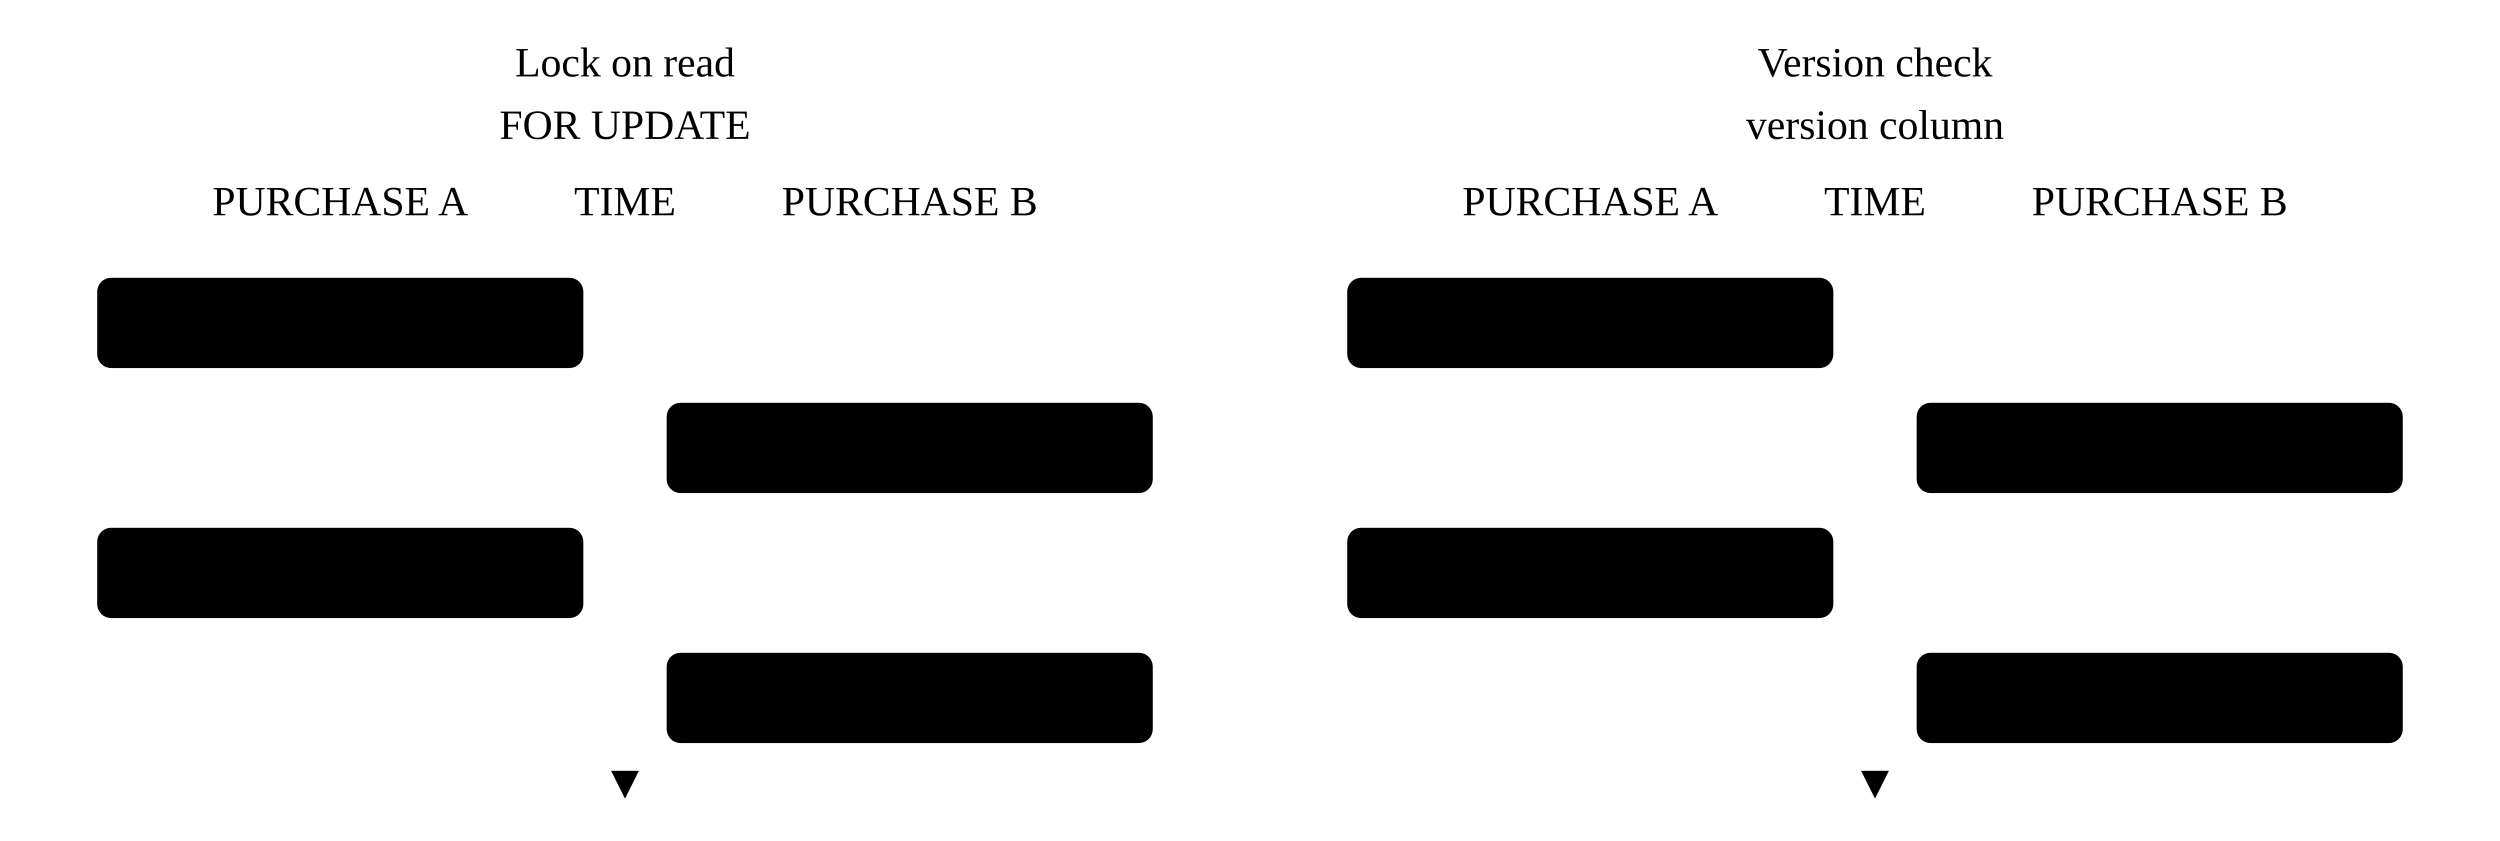
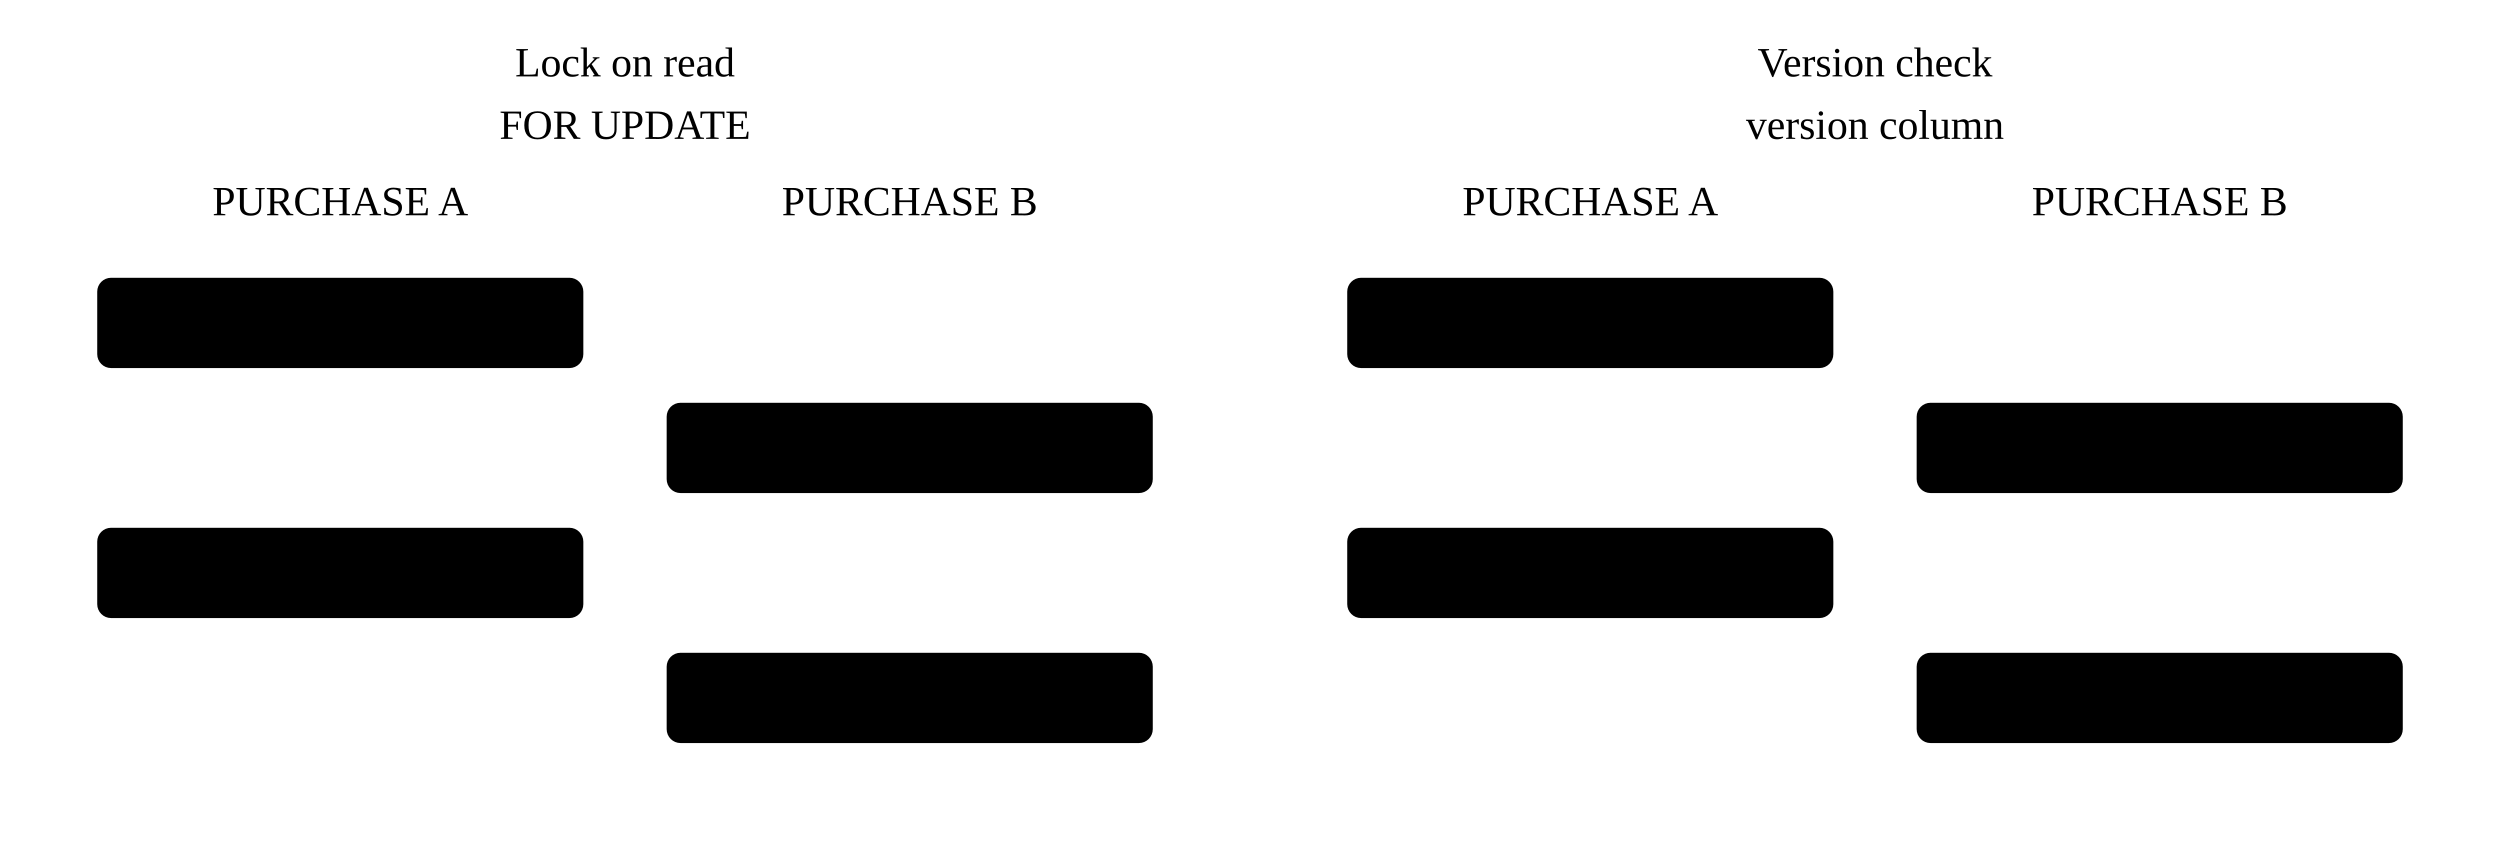
<svg xmlns="http://www.w3.org/2000/svg" class="diagram-svg" viewBox="0 0 720 242" role="img" aria-labelledby="pessimistic-vs-optimistic-title pessimistic-vs-optimistic-desc">
  <defs>
    <marker id="pessimistic-vs-optimistic-head" viewBox="0 0 8 8" refX="8" refY="4" markerWidth="8" markerHeight="8" markerUnits="userSpaceOnUse" orient="auto">
      <path class="dg-head" d="M0,0 L8,4 L0,8 z" />
    </marker>
    <marker id="pessimistic-vs-optimistic-head-accent" viewBox="0 0 8 8" refX="8" refY="4" markerWidth="8" markerHeight="8" markerUnits="userSpaceOnUse" orient="auto">
      <path class="dg-head-accent" d="M0,0 L8,4 L0,8 z" />
    </marker>
  </defs>
  <line class="dg-rule" x1="360" y1="8" x2="360" y2="234" />
  <text class="dg-name" x="180.0" y="22" text-anchor="middle">Lock on read</text>
  <text class="dg-sub" x="180.0" y="40" text-anchor="middle">FOR UPDATE</text>
  <text class="dg-mono dg-muted-text" x="98.0" y="62" text-anchor="middle">PURCHASE A</text>
  <text class="dg-mono dg-muted-text" x="262.0" y="62" text-anchor="middle">PURCHASE B</text>
-   <text class="dg-mono dg-muted-text" x="180.0" y="62" text-anchor="middle">TIME</text>
  <line class="dg-lifeline" x1="98.0" y1="70" x2="98.0" y2="230" />
  <line class="dg-lifeline" x1="262.0" y1="70" x2="262.0" y2="230" />
-   <path class="dg-arrow" d="M180.0 70 V230" marker-end="url(#pessimistic-vs-optimistic-head)" />
  <rect class="dg-box" x="28.0" y="80" width="140" height="26" rx="4" />
  <text class="dg-code" x="98.0" y="97" text-anchor="middle">lock 14: free</text>
  <rect class="dg-box-failed" x="192.0" y="116" width="140" height="26" rx="4" />
  <text class="dg-code-muted" x="262.0" y="133" text-anchor="middle">waits for A</text>
  <rect class="dg-box" x="28.0" y="152" width="140" height="26" rx="4" />
  <text class="dg-code" x="98.0" y="169" text-anchor="middle">sell, COMMIT</text>
  <rect class="dg-box-accent" x="192.0" y="188" width="140" height="26" rx="4" />
  <text class="dg-code" x="262.0" y="205" text-anchor="middle">read 14: sold</text>
  <text class="dg-name" x="540.0" y="22" text-anchor="middle">Version check</text>
  <text class="dg-sub" x="540.0" y="40" text-anchor="middle">version column</text>
  <text class="dg-mono dg-muted-text" x="458.0" y="62" text-anchor="middle">PURCHASE A</text>
  <text class="dg-mono dg-muted-text" x="622.0" y="62" text-anchor="middle">PURCHASE B</text>
-   <text class="dg-mono dg-muted-text" x="540.0" y="62" text-anchor="middle">TIME</text>
  <line class="dg-lifeline" x1="458.0" y1="70" x2="458.0" y2="230" />
  <line class="dg-lifeline" x1="622.0" y1="70" x2="622.0" y2="230" />
-   <path class="dg-arrow" d="M540.0 70 V230" marker-end="url(#pessimistic-vs-optimistic-head)" />
  <rect class="dg-box" x="388.0" y="80" width="140" height="26" rx="4" />
  <text class="dg-code" x="458.0" y="97" text-anchor="middle">read 14: free, v3</text>
  <rect class="dg-box" x="552.0" y="116" width="140" height="26" rx="4" />
  <text class="dg-code" x="622.0" y="133" text-anchor="middle">read 14: free, v3</text>
  <rect class="dg-box" x="388.0" y="152" width="140" height="26" rx="4" />
  <text class="dg-code" x="458.0" y="169" text-anchor="middle">v3 → v4, COMMIT</text>
  <rect class="dg-box-accent" x="552.0" y="188" width="140" height="26" rx="4" />
  <text class="dg-code" x="622.0" y="205" text-anchor="middle">sell if v3: 0 rows</text>
</svg>
